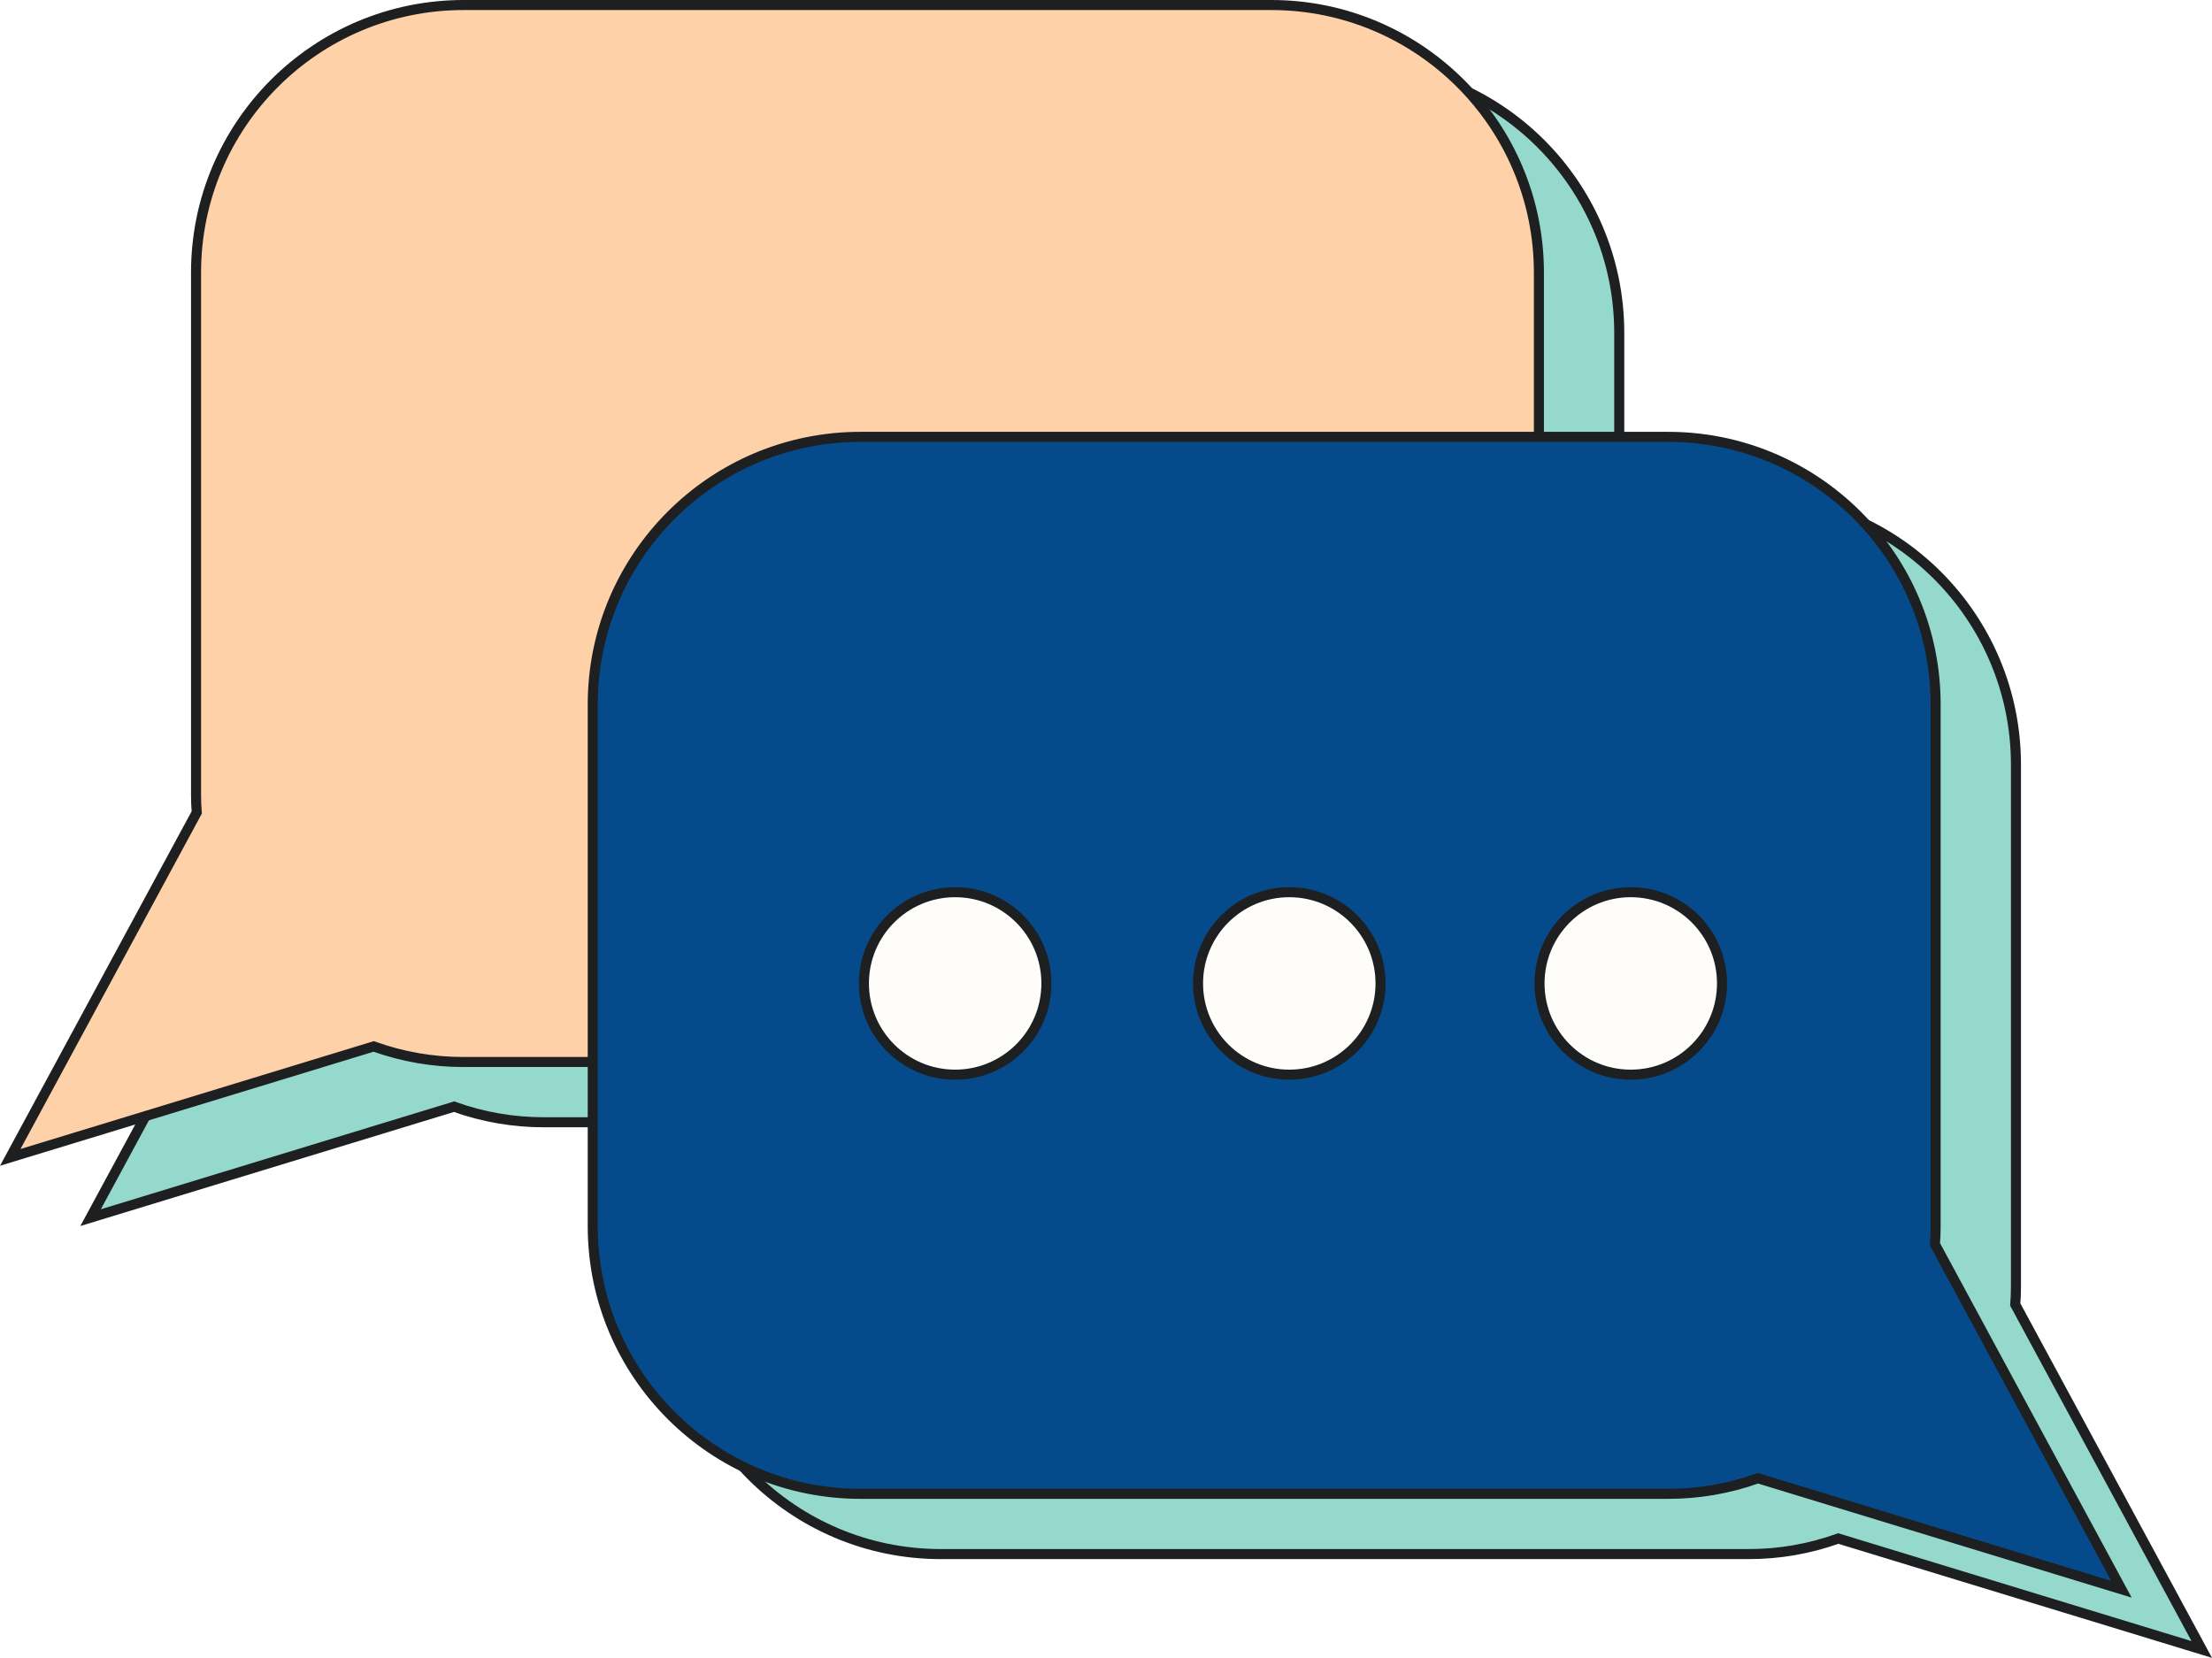
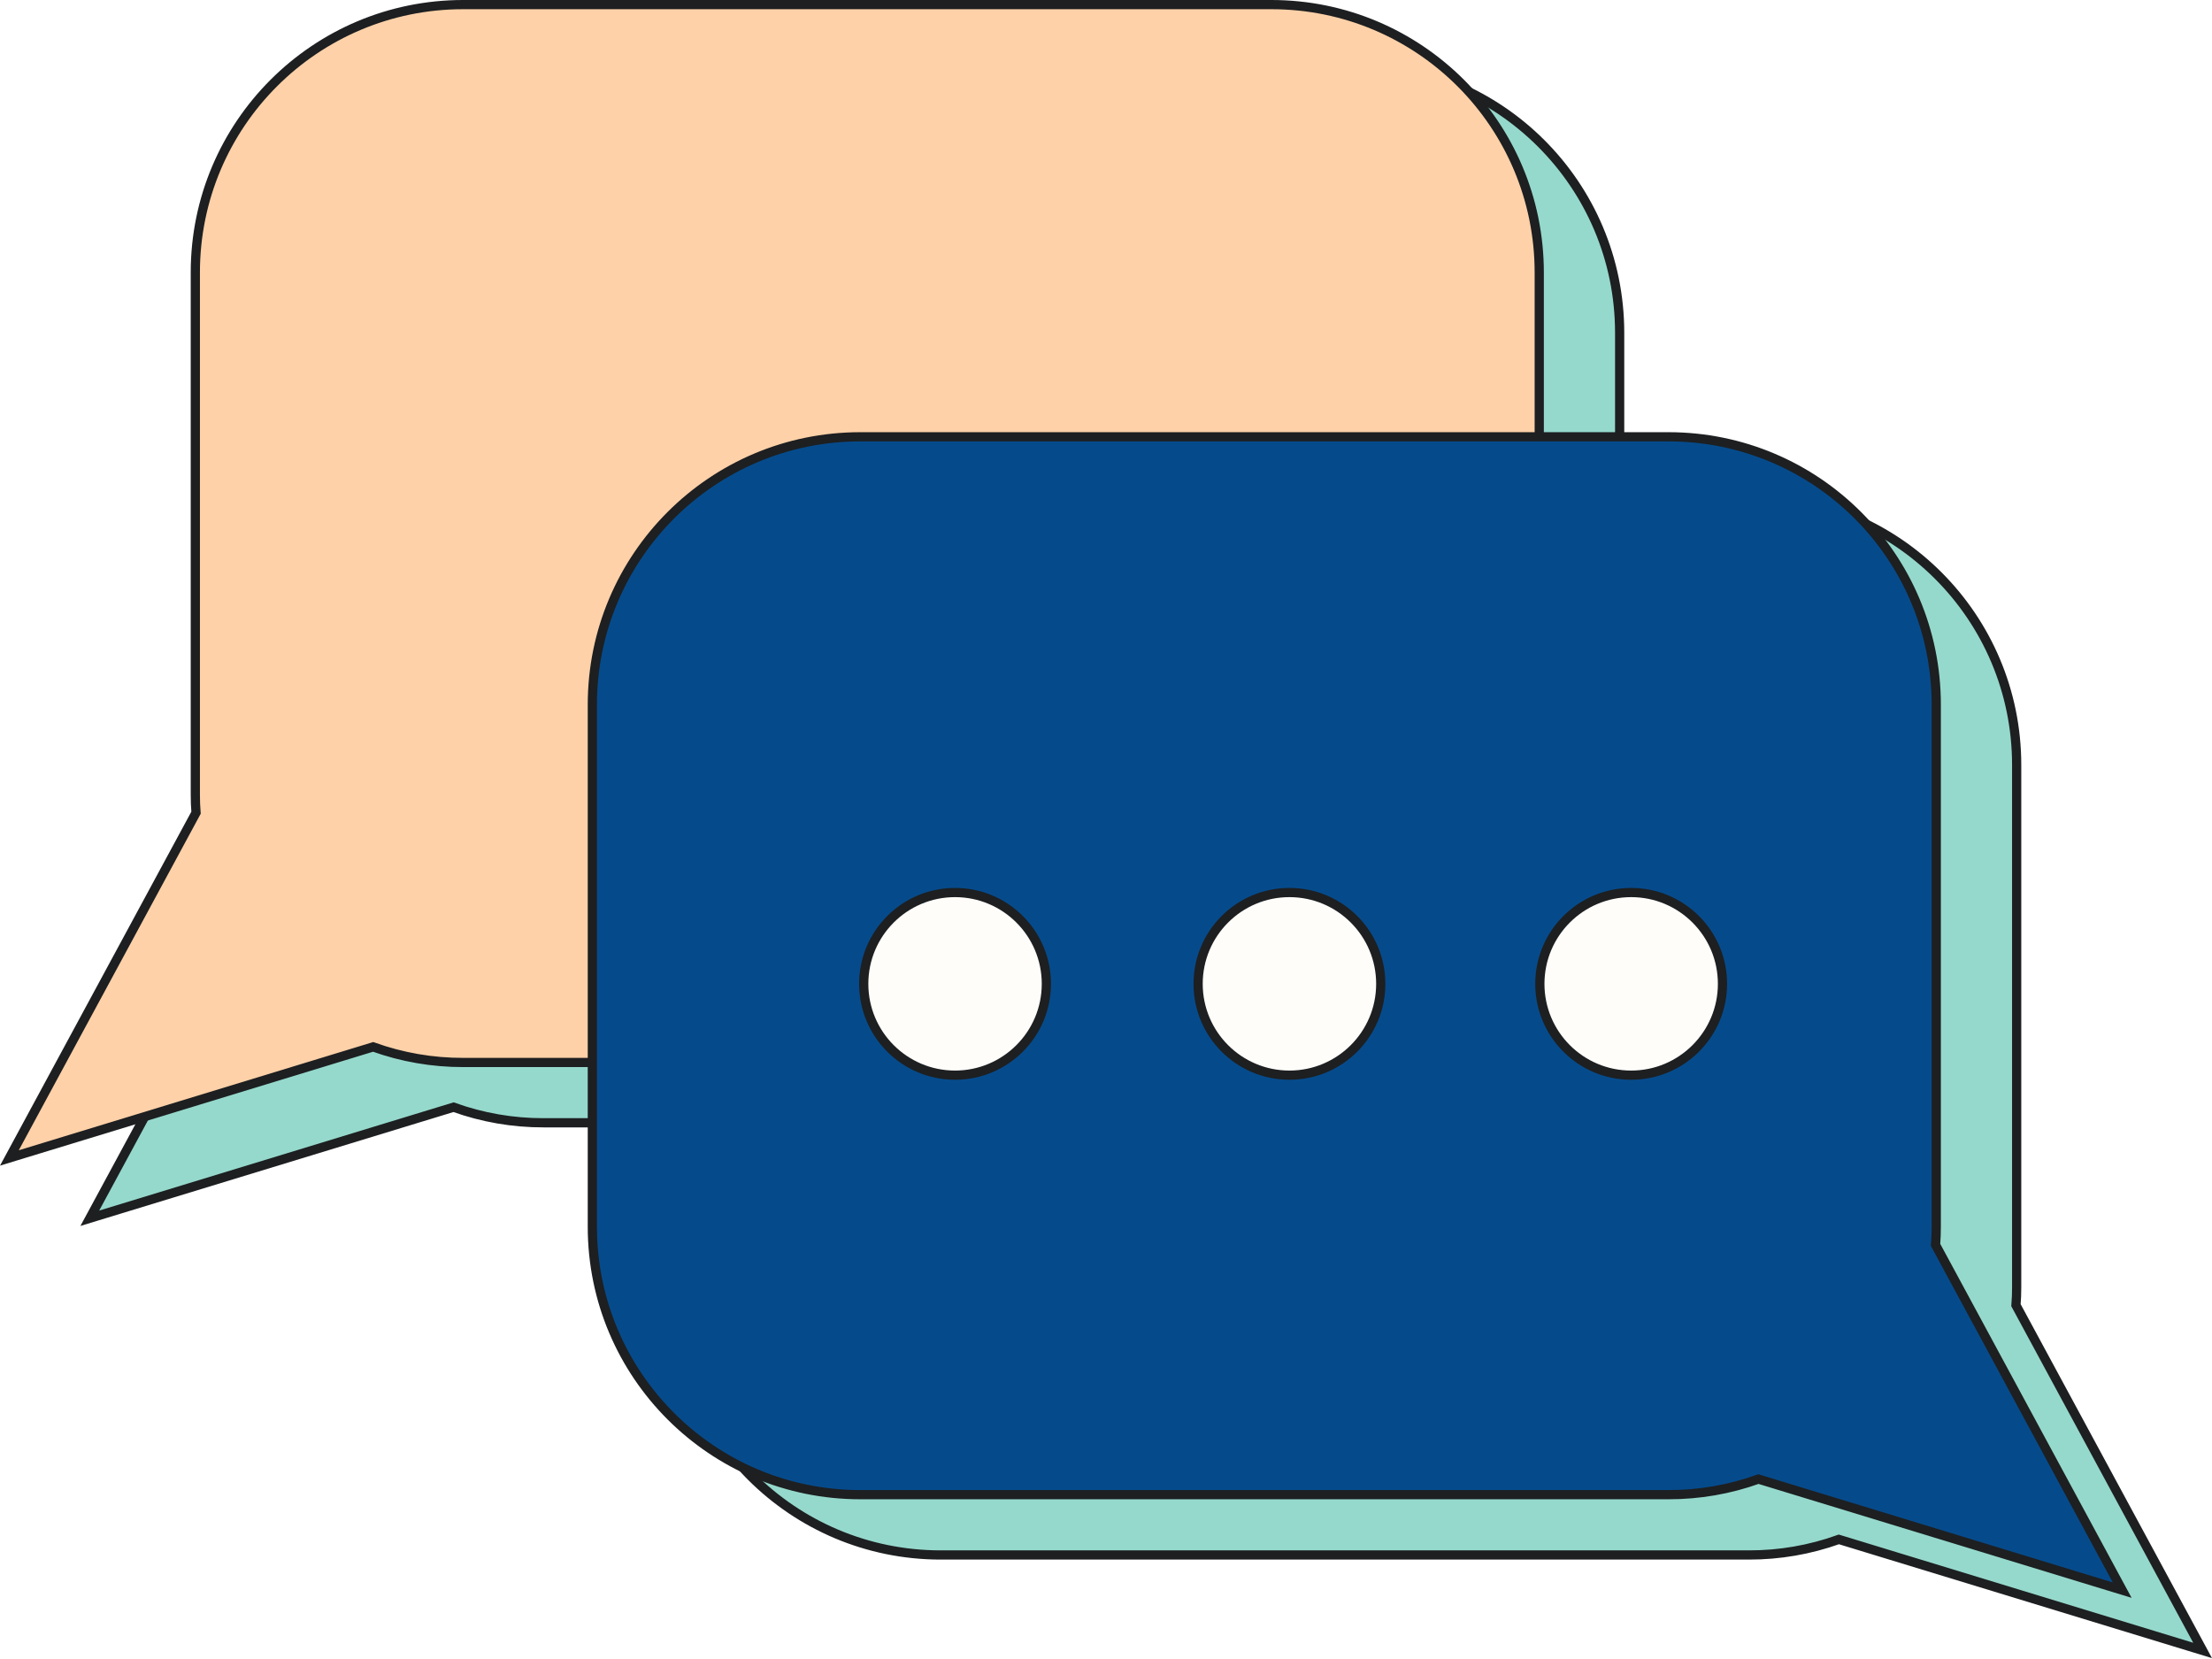
- <svg xmlns="http://www.w3.org/2000/svg" viewBox="0 0 240.424 180.206">
+ <svg xmlns="http://www.w3.org/2000/svg" viewBox="0 0 240.237 180.084">
  <defs>
-     <style>.a{fill:#95d9cc;}.a,.b,.c,.d{stroke:#1d1f21;stroke-miterlimit:10;stroke-width:1.092px;}.b{fill:#ffd1a8;}.c{fill:#054b8c;}.d{fill:#fffdfa;}</style>
+     <style>.a{fill:#95d9cc;}.a,.b,.c,.d{stroke:#1d1f21;stroke-miterlimit:10;}.b{fill:#ffd1a8;}.c{fill:#054b8c;}.d{fill:#fffdfa;}</style>
  </defs>
-   <path class="a" d="M239.311,179.296l-39.505-12.062a28.732,28.732,0,0,1-9.781,1.692H102.26a29.098,29.098,0,0,1-29.102-29.091V121.987H59.131a28.733,28.733,0,0,1-9.781-1.692L9.845,132.357,30.116,94.86c-.054-.644-.076-1.299-.076-1.965V36.187A29.089,29.089,0,0,1,59.131,7.095h87.765a29.098,29.098,0,0,1,29.102,29.091V54.034h14.027a29.089,29.089,0,0,1,29.091,29.091v56.709c0,.666-.022,1.321-.076,1.965Z" />
-   <path class="b" d="M167.266,29.637V86.346a29.098,29.098,0,0,1-29.102,29.091H50.398a28.734,28.734,0,0,1-9.781-1.692L1.113,125.807,21.384,88.311c-.055-.644-.076-1.299-.076-1.965V29.637A29.089,29.089,0,0,1,50.398.546h87.765A29.098,29.098,0,0,1,167.266,29.637Z" />
-   <path class="c" d="M64.426,76.576v56.709A29.098,29.098,0,0,0,93.528,162.376h87.765a28.734,28.734,0,0,0,9.781-1.692l39.505,12.062L210.308,135.25c.054-.644.076-1.299.076-1.965V76.576a29.089,29.089,0,0,0-29.091-29.091H93.528A29.098,29.098,0,0,0,64.426,76.576Z" />
-   <circle class="d" cx="103.817" cy="106.897" r="9.918" />
-   <circle class="d" cx="177.249" cy="106.897" r="9.918" />
-   <circle class="d" cx="140.134" cy="106.897" r="9.918" />
+   <path class="a" d="M239.218,179.25l-39.505-12.062a28.732,28.732,0,0,1-9.781,1.692H102.167a29.098,29.098,0,0,1-29.102-29.091V121.941H59.038a28.734,28.734,0,0,1-9.781-1.692L9.752,132.311,30.023,94.814c-.055-.644-.076-1.299-.076-1.965V36.141A29.089,29.089,0,0,1,59.038,7.05h87.765A29.098,29.098,0,0,1,175.905,36.141V53.989h14.027A29.089,29.089,0,0,1,219.023,83.08v56.709c0,.666-.022,1.321-.076,1.965Z" />
+   <path class="b" d="M167.172,29.591V86.3A29.098,29.098,0,0,1,138.07,115.391H50.305a28.732,28.732,0,0,1-9.781-1.692L1.019,125.761,21.29,88.265c-.054-.644-.076-1.299-.076-1.965V29.591A29.089,29.089,0,0,1,50.305.5H138.07A29.098,29.098,0,0,1,167.172,29.591Z" />
+   <path class="c" d="M64.332,76.53v56.709A29.098,29.098,0,0,0,93.434,162.33h87.765a28.733,28.733,0,0,0,9.781-1.692L230.485,172.7l-20.271-37.497c.054-.644.076-1.299.076-1.965V76.53a29.089,29.089,0,0,0-29.091-29.091H93.434A29.098,29.098,0,0,0,64.332,76.53Z" />
+   <circle class="d" cx="103.724" cy="106.852" r="9.918" />
+   <circle class="d" cx="177.155" cy="106.852" r="9.918" />
+   <circle class="d" cx="140.041" cy="106.852" r="9.918" />
</svg>
